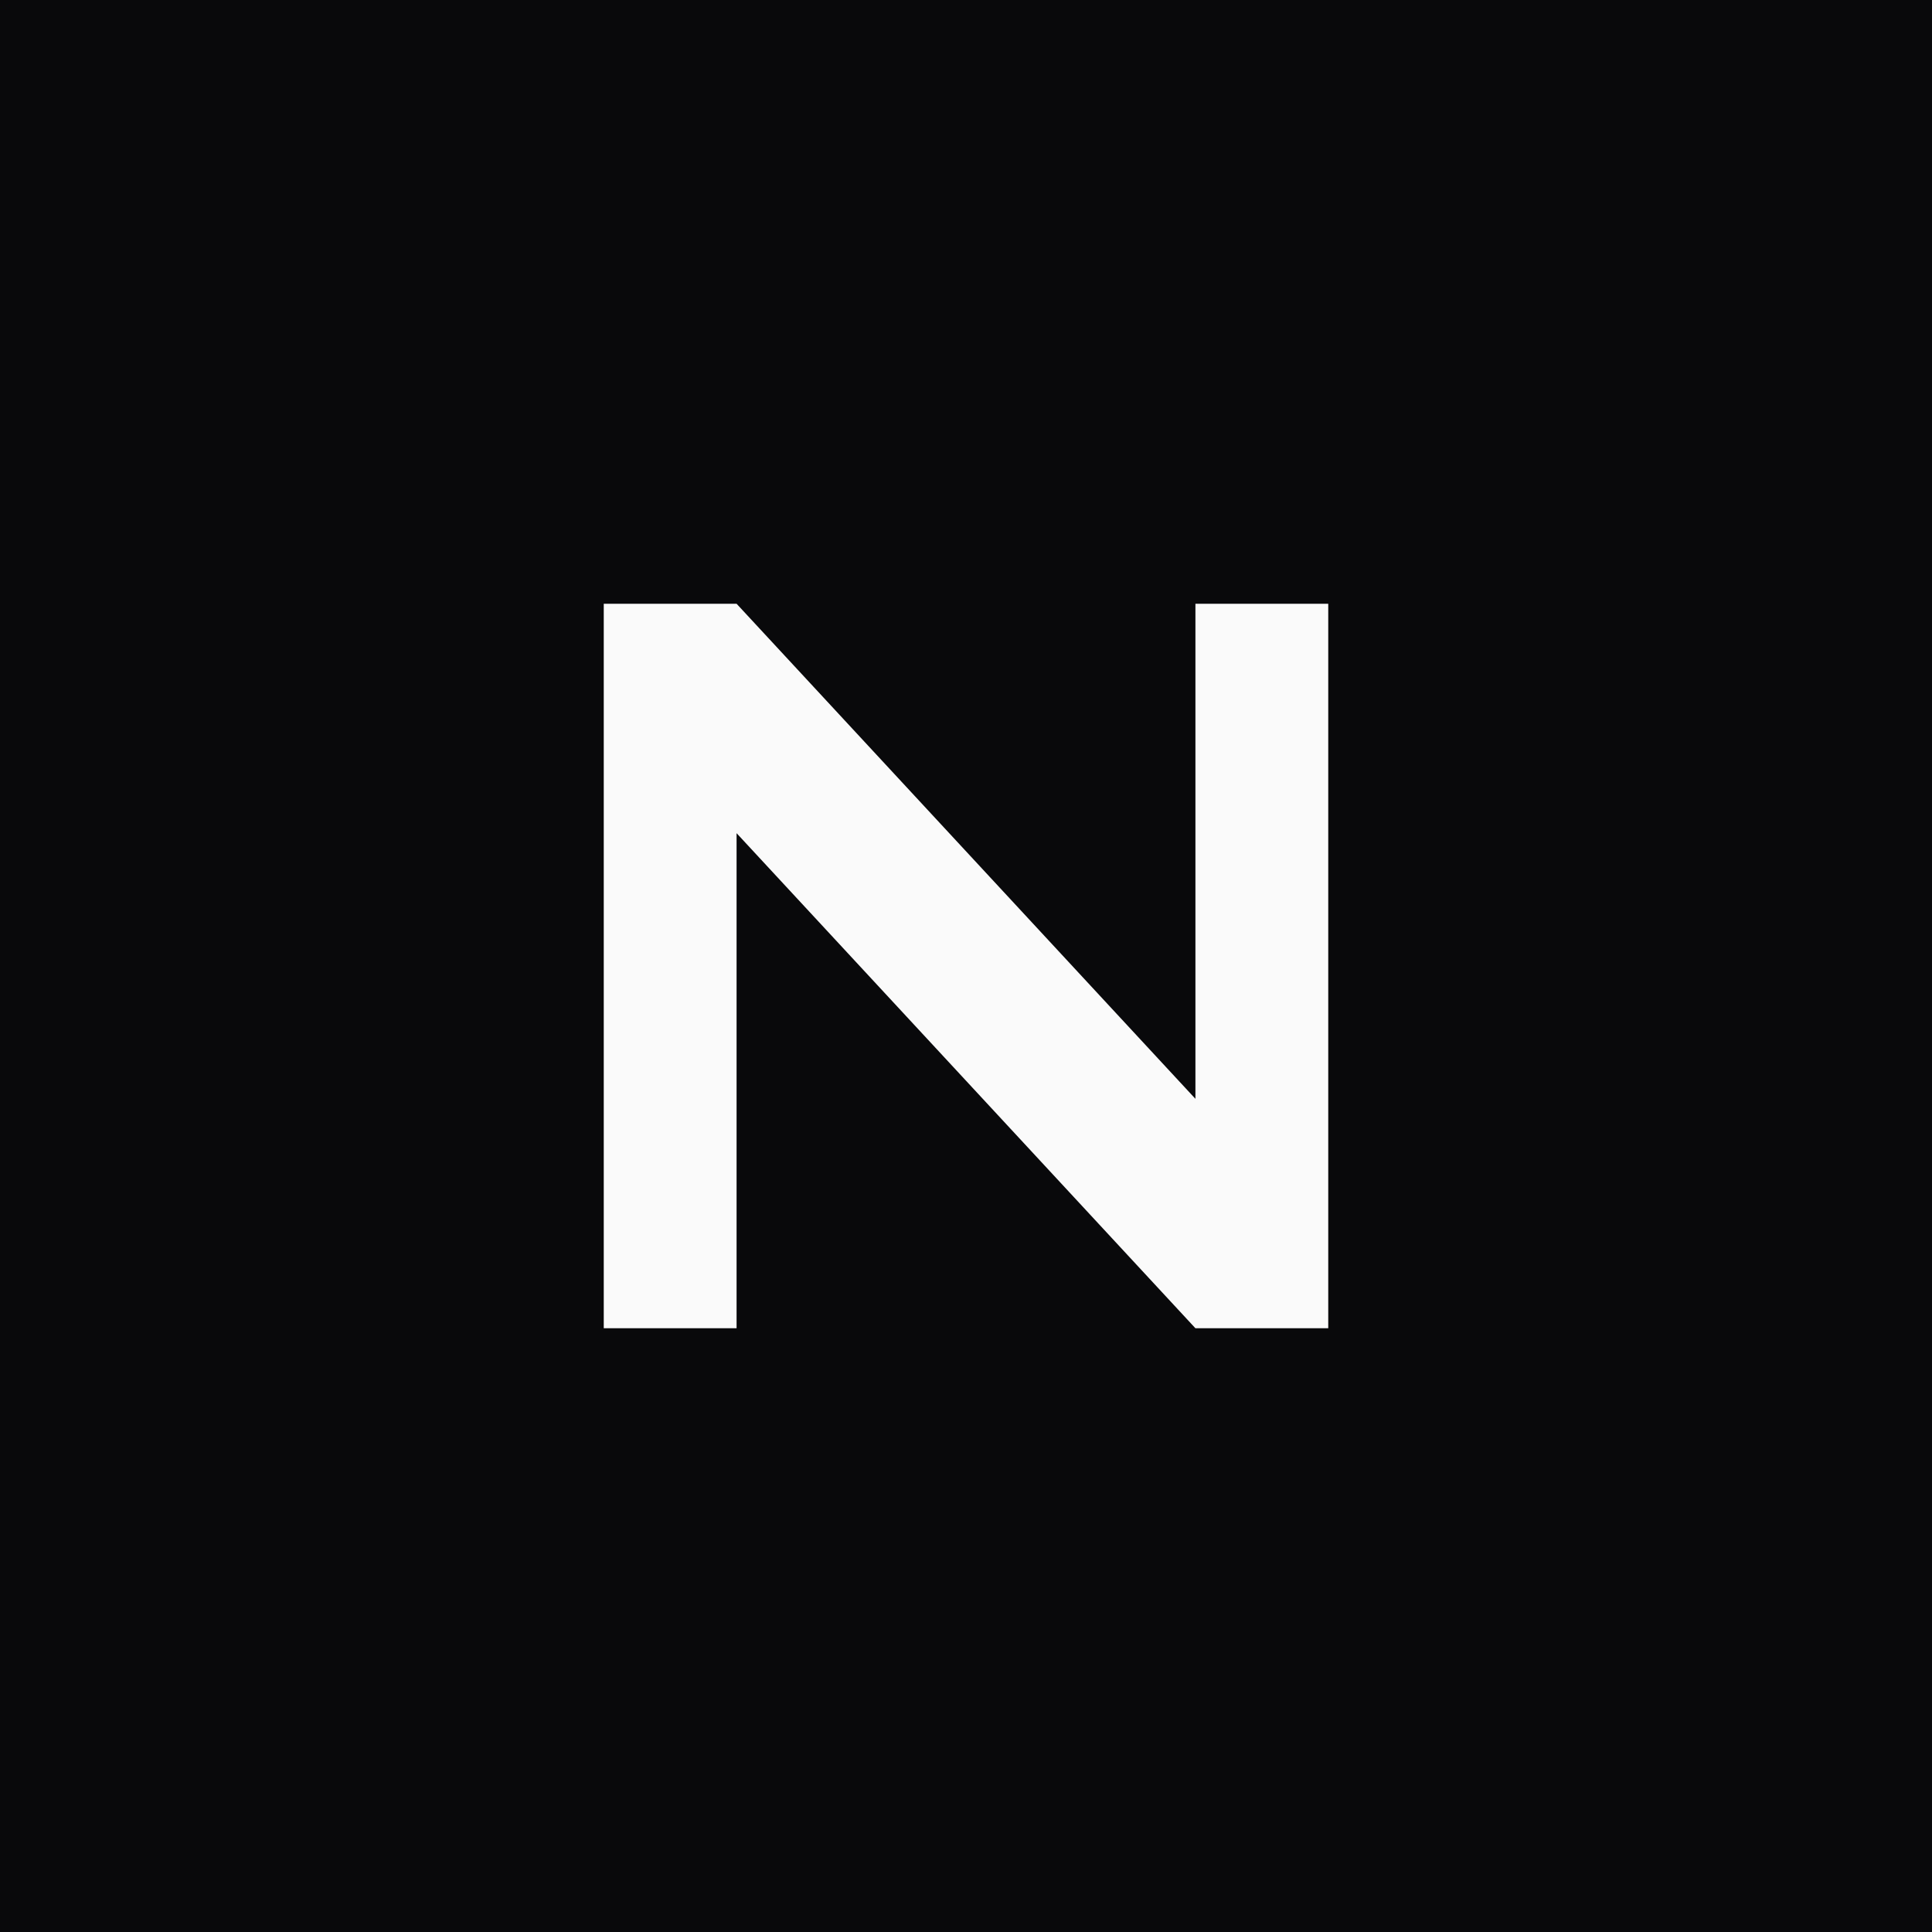
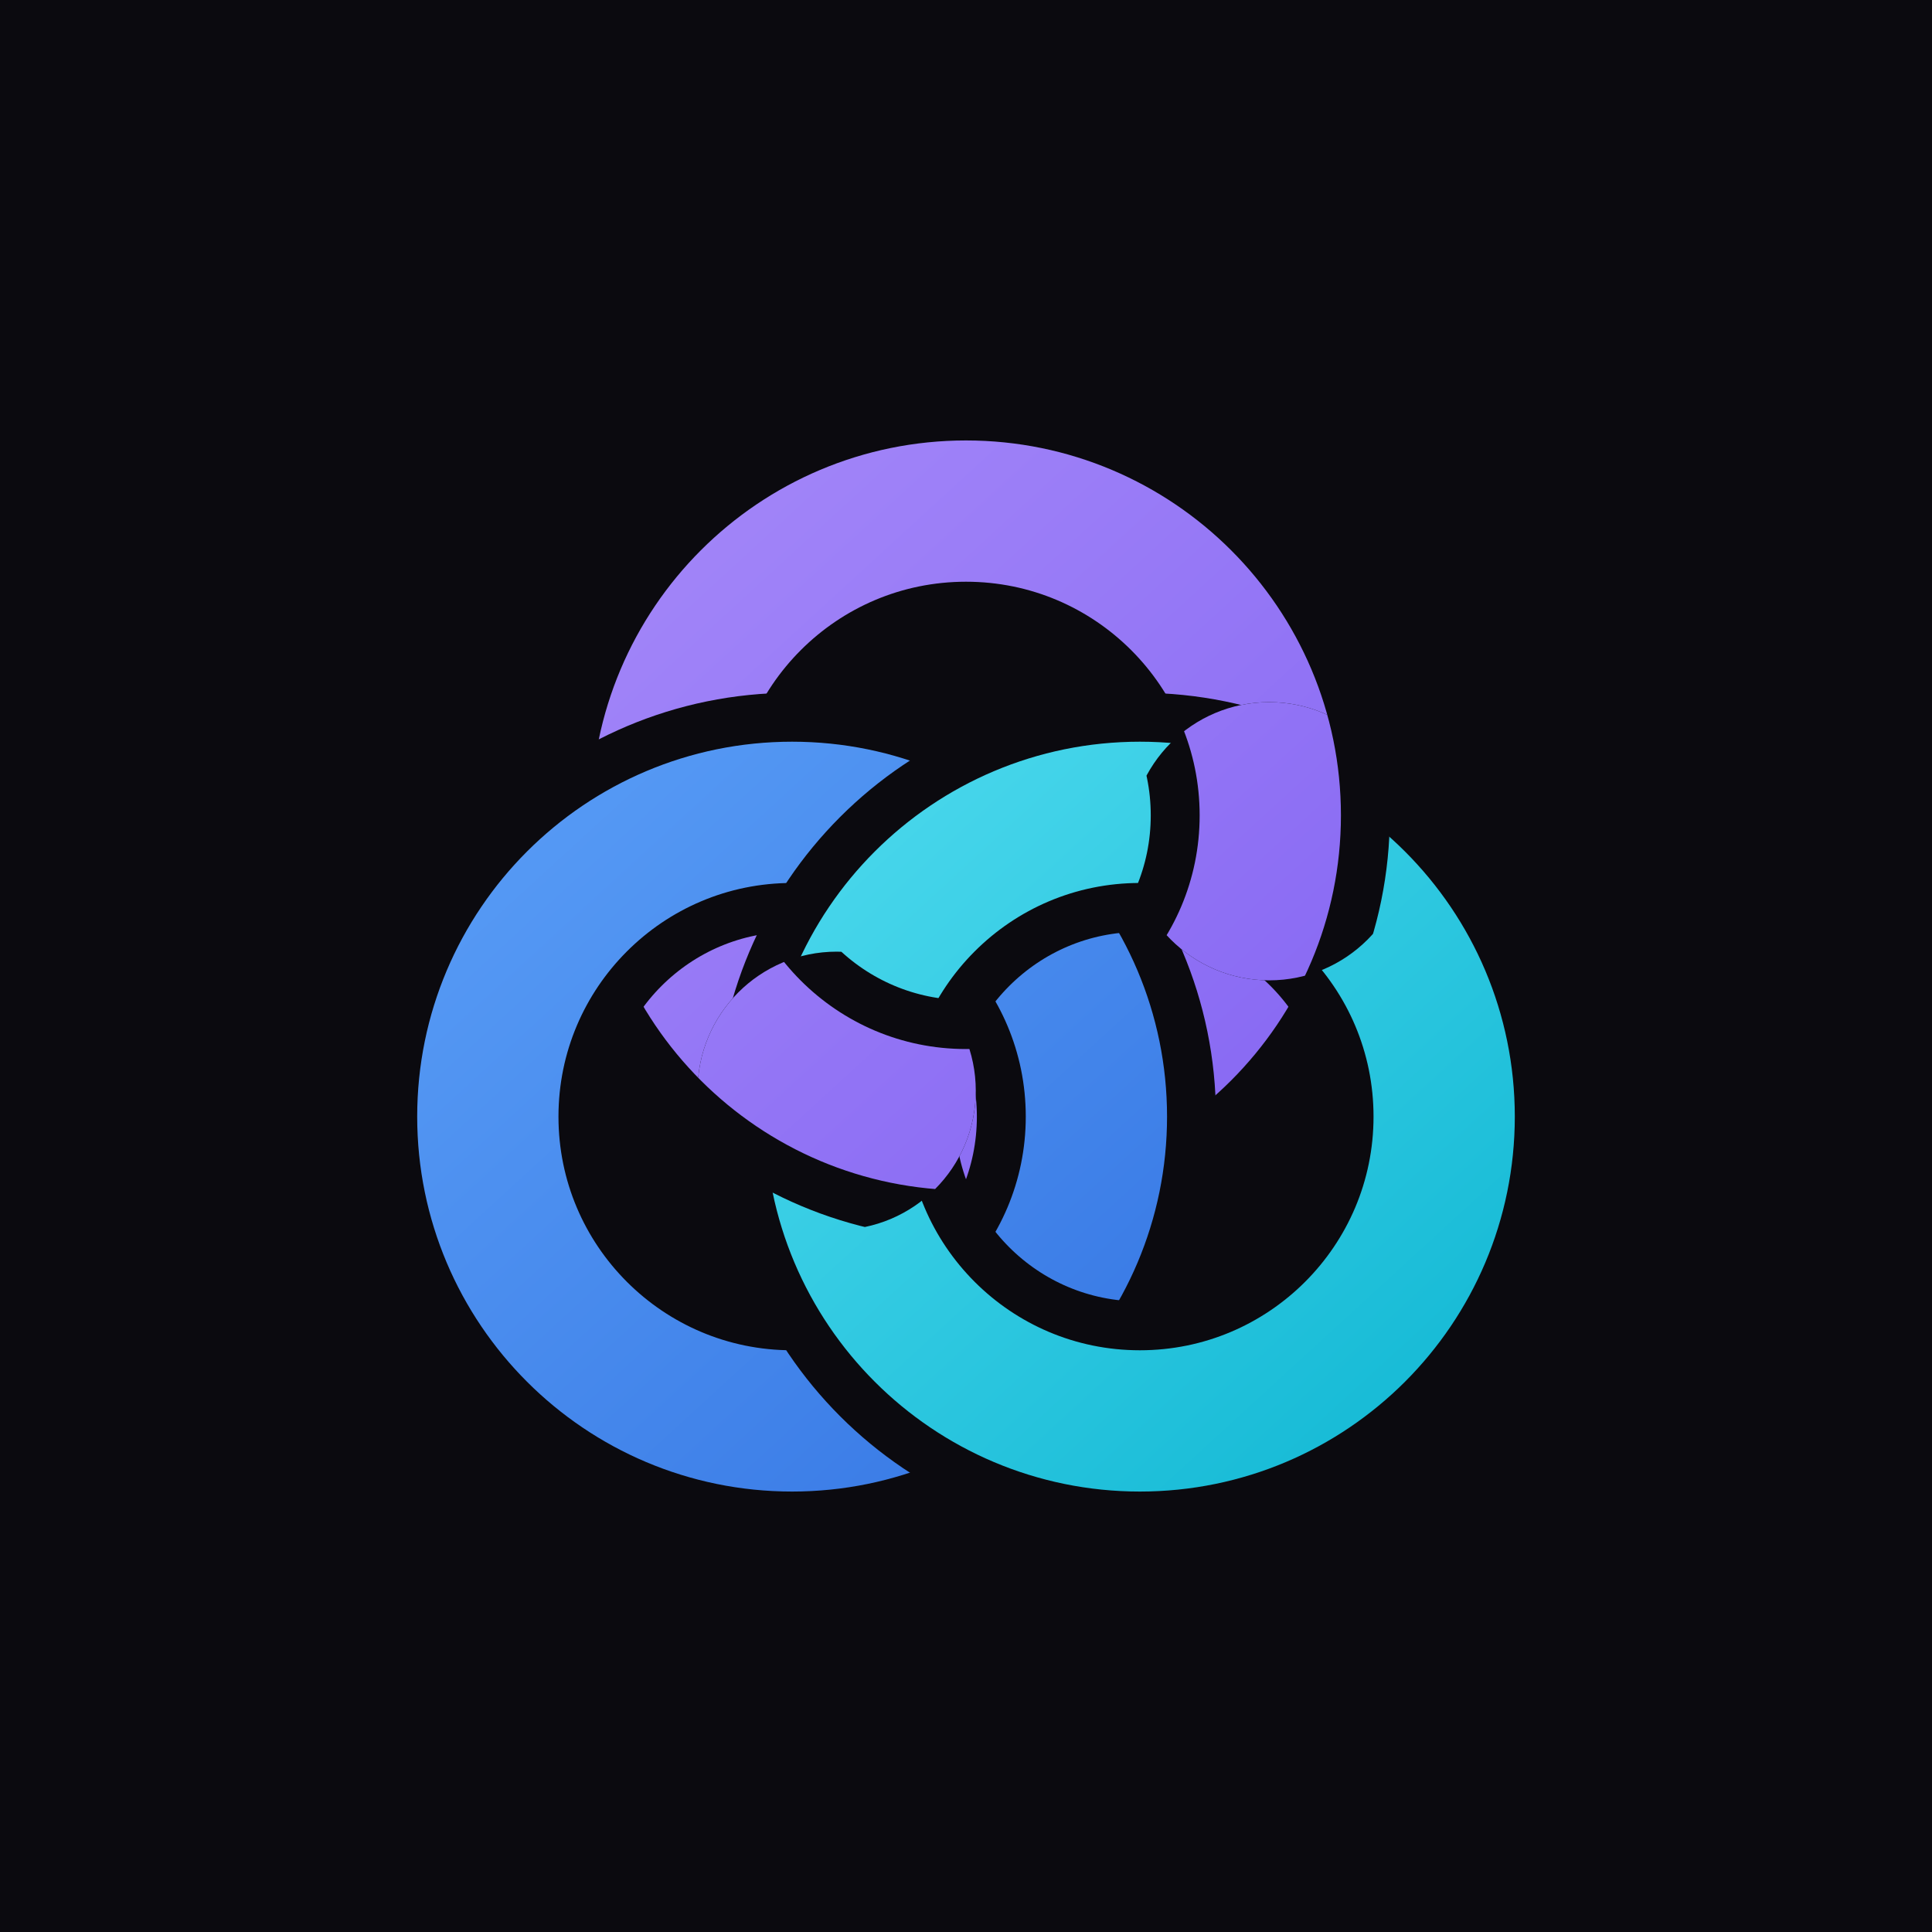
- <svg xmlns="http://www.w3.org/2000/svg" viewBox="0 0 32 32">
-   <rect width="32" height="32" fill="#09090b" />
-   <path d="M10 22V10h2.2l7.6 8.2V10H22v12h-2.2L12.2 13.8V22H10Z" fill="#fafafa" />
+ <svg xmlns="http://www.w3.org/2000/svg" viewBox="0 0 64 64">
+   <defs>
+     <linearGradient id="a" gradientUnits="userSpaceOnUse" x1="10" y1="8" x2="54" y2="56">
+       <stop offset="0" stop-color="#a78bfa" />
+       <stop offset="1" stop-color="#7c5cf0" />
+     </linearGradient>
+     <linearGradient id="b" gradientUnits="userSpaceOnUse" x1="10" y1="8" x2="54" y2="56">
+       <stop offset="0" stop-color="#60a5fa" />
+       <stop offset="1" stop-color="#2f6fe0" />
+     </linearGradient>
+     <linearGradient id="c" gradientUnits="userSpaceOnUse" x1="10" y1="8" x2="54" y2="56">
+       <stop offset="0" stop-color="#67e8f9" />
+       <stop offset="1" stop-color="#12b8d4" />
+     </linearGradient>
+     <clipPath id="over1">
+       <circle cx="45.95" cy="26.26" r="6.4" />
+     </clipPath>
+     <clipPath id="over2">
+       <circle cx="26.05" cy="37.74" r="6.4" />
+     </clipPath>
+   </defs>
+   <rect width="64" height="64" fill="#0B0A0F" />
+   <g transform="translate(32 32) scale(0.72) translate(-32 -32)" fill="none" stroke-width="6.5">
+     <circle cx="32" cy="25.07" r="14" stroke="url(#a)" />
+     <circle cx="24" cy="38.93" r="14" stroke="#0B0A0F" stroke-width="11" />
+     <circle cx="24" cy="38.93" r="14" stroke="url(#b)" />
+     <circle cx="40" cy="38.93" r="14" stroke="#0B0A0F" stroke-width="11" />
+     <circle cx="40" cy="38.93" r="14" stroke="url(#c)" />
+     <g clip-path="url(#over1)">
+       <circle cx="32" cy="25.07" r="14" stroke="#0B0A0F" stroke-width="11" />
+       <circle cx="32" cy="25.07" r="14" stroke="url(#a)" />
+     </g>
+     <g clip-path="url(#over2)">
+       <circle cx="32" cy="25.07" r="14" stroke="#0B0A0F" stroke-width="11" />
+       <circle cx="32" cy="25.07" r="14" stroke="url(#a)" />
+     </g>
+   </g>
</svg>
